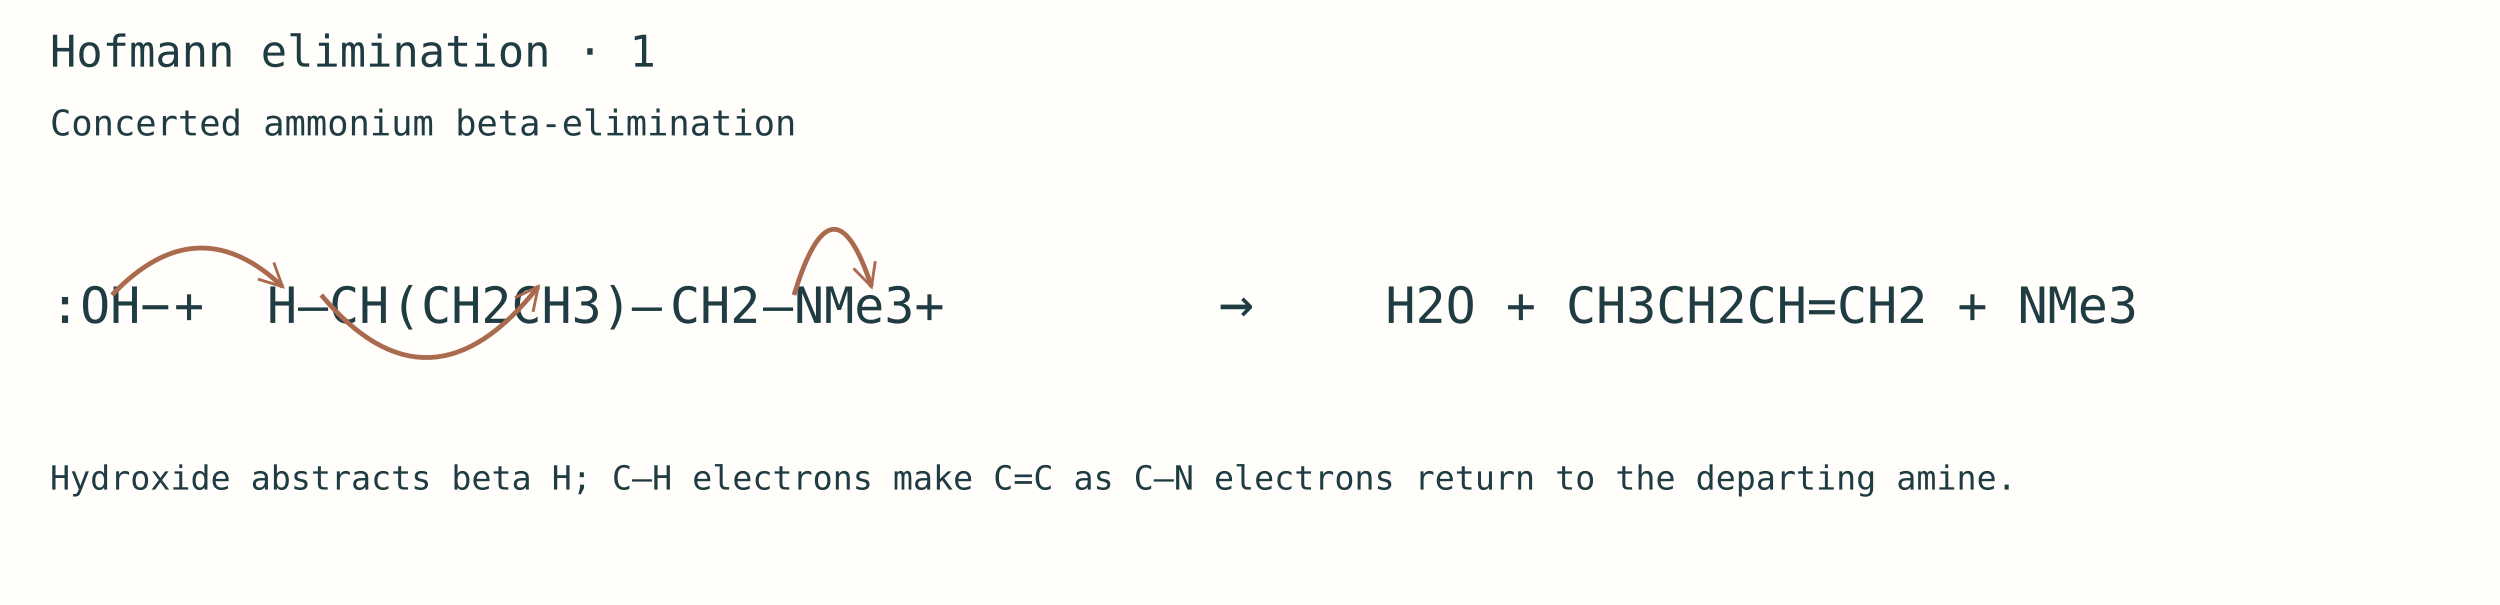
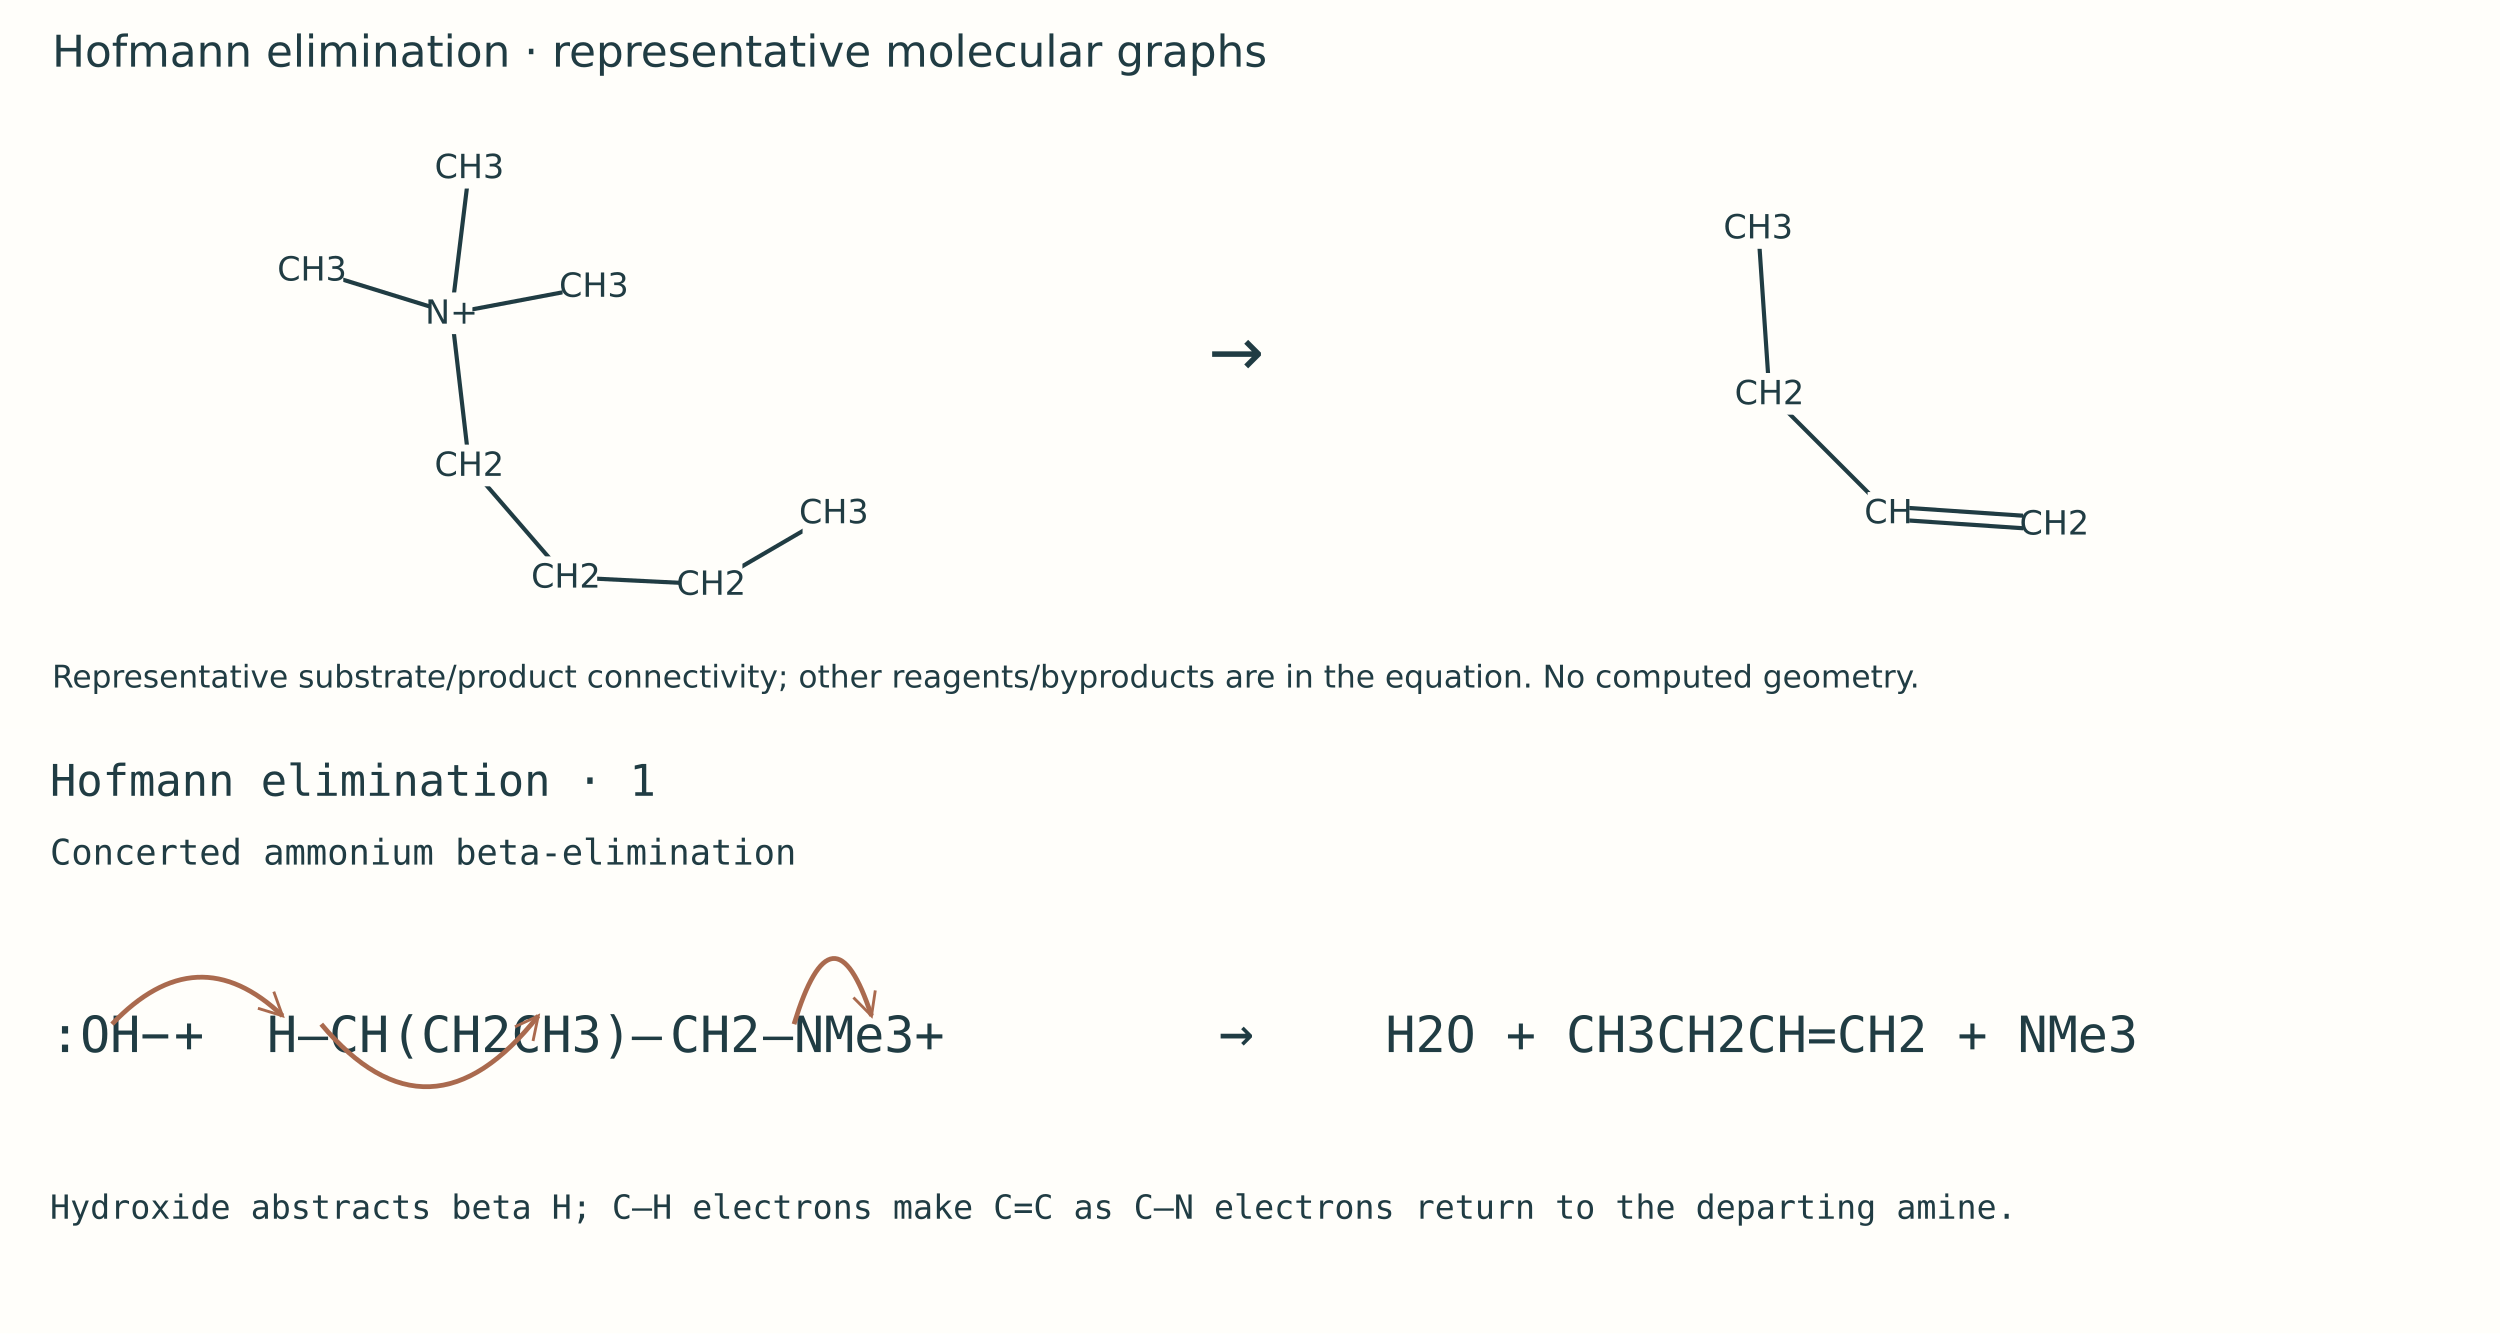
- <svg xmlns="http://www.w3.org/2000/svg" viewBox="0 0 1200 290">
-   <g transform="translate(0,0)">
+ <svg xmlns="http://www.w3.org/2000/svg" viewBox="0 0 1200 640">
+   <g font-family="DejaVu Sans,sans-serif">
+     <rect width="1200" height="350" fill="#fffefa" />
+     <text x="25" y="32" font-size="21" fill="#203c43">Hofmann elimination · representative molecular graphs</text>
+     <path d="M400.23,246.17 L341.36,280.50" stroke="#203c43" stroke-width="2" fill="none" />
+     <path d="M341.36,280.50 L271.64,277.06" stroke="#203c43" stroke-width="2" fill="none" />
+     <path d="M271.64,277.06 L225.25,223.42" stroke="#203c43" stroke-width="2" fill="none" />
+     <path d="M225.25,223.42 L216.75,150.37" stroke="#203c43" stroke-width="2" fill="none" />
+     <path d="M216.75,150.37 L149.77,129.66" stroke="#203c43" stroke-width="2" fill="none" />
+     <path d="M216.75,150.37 L225.30,80.50" stroke="#203c43" stroke-width="2" fill="none" />
+     <path d="M216.75,150.37 L285.06,137.46" stroke="#203c43" stroke-width="2" fill="none" />
+     <rect x="385.23" y="236.17" width="30" height="20" fill="#fffefa" />
+     <text x="400.23" y="251.17" font-size="16" text-anchor="middle" fill="#203c43">CH3</text>
+     <rect x="326.36" y="270.50" width="30" height="20" fill="#fffefa" />
+     <text x="341.36" y="285.50" font-size="16" text-anchor="middle" fill="#203c43">CH2</text>
+     <rect x="256.64" y="267.06" width="30" height="20" fill="#fffefa" />
+     <text x="271.64" y="282.06" font-size="16" text-anchor="middle" fill="#203c43">CH2</text>
+     <rect x="210.25" y="213.42" width="30" height="20" fill="#fffefa" />
+     <text x="225.25" y="228.42" font-size="16" text-anchor="middle" fill="#203c43">CH2</text>
+     <rect x="206.75" y="140.37" width="20" height="20" fill="#fffefa" />
+     <text x="216.75" y="155.37" font-size="16" text-anchor="middle" fill="#203c43">N+</text>
+     <rect x="134.77" y="119.66" width="30" height="20" fill="#fffefa" />
+     <text x="149.77" y="134.66" font-size="16" text-anchor="middle" fill="#203c43">CH3</text>
+     <rect x="210.30" y="70.50" width="30" height="20" fill="#fffefa" />
+     <text x="225.30" y="85.50" font-size="16" text-anchor="middle" fill="#203c43">CH3</text>
+     <rect x="270.06" y="127.46" width="30" height="20" fill="#fffefa" />
+     <text x="285.06" y="142.46" font-size="16" text-anchor="middle" fill="#203c43">CH3</text>
+     <path d="M985.87,254.57 L906.26,249.17" stroke="#203c43" stroke-width="2" fill="none" />
+     <path d="M986.28,248.58 L906.67,243.18" stroke="#203c43" stroke-width="2" fill="none" />
+     <path d="M906.46,246.18 L849.32,189.04" stroke="#203c43" stroke-width="2" fill="none" />
+     <path d="M849.32,189.04 L843.93,109.43" stroke="#203c43" stroke-width="2" fill="none" />
+     <rect x="971.07" y="241.57" width="30" height="20" fill="#fffefa" />
+     <text x="986.07" y="256.57" font-size="16" text-anchor="middle" fill="#203c43">CH2</text>
+     <rect x="896.46" y="236.18" width="20" height="20" fill="#fffefa" />
+     <text x="906.46" y="251.18" font-size="16" text-anchor="middle" fill="#203c43">CH</text>
+     <rect x="834.32" y="179.04" width="30" height="20" fill="#fffefa" />
+     <text x="849.32" y="194.04" font-size="16" text-anchor="middle" fill="#203c43">CH2</text>
+     <rect x="828.93" y="99.43" width="30" height="20" fill="#fffefa" />
+     <text x="843.93" y="114.43" font-size="16" text-anchor="middle" fill="#203c43">CH3</text>
+     <text x="580" y="180" font-size="32" fill="#203c43">→</text>
+     <text x="25" y="330" font-size="15" fill="#203c43">Representative substrate/product connectivity; other reagents/byproducts are in the equation. No computed geometry.</text>
+   </g>
+   <g transform="translate(0,350)">
    <rect width="1200" height="290" fill="#fffefa" />
    <defs>
      <marker id="hofmann-elimination-1-pair" viewBox="0 0 10 10" refX="9" refY="5" markerWidth="6" markerHeight="6" orient="auto">
        <path d="M1 1L9 5L1 9" fill="none" stroke="#aa6a4e" />
      </marker>
      <marker id="hofmann-elimination-1-fish" viewBox="0 0 10 10" refX="9" refY="5" markerWidth="6" markerHeight="6" orient="auto">
        <path d="M1 1L9 5" fill="none" stroke="#aa6a4e" />
      </marker>
    </defs>
    <g fill="#203c43" font-family="DejaVu Sans Mono,monospace">
      <text x="24" y="32" font-size="21">Hofmann elimination · 1</text>
      <text x="24" y="65" font-size="17">Concerted ammonium beta-elimination</text>
      <text x="585" y="155" font-size="28">→</text>
      <text x="24.00" y="155" font-size="24.00">:OH−</text>
      <text x="83.52" y="155" font-size="24.00"> + </text>
      <text x="128.16" y="155" font-size="24.00">H</text>
      <text x="143.04" y="155" font-size="24.00">–</text>
      <text x="157.92" y="155" font-size="24.00">CH</text>
      <text x="187.68" y="155" font-size="24.00">(CH2CH3)–</text>
      <text x="321.60" y="155" font-size="24.00">CH2</text>
      <text x="366.24" y="155" font-size="24.00">–</text>
      <text x="381.12" y="155" font-size="24.00">NMe3+</text>
      <text x="665.00" y="155" font-size="24.00">H2O + CH3CH2CH=CH2 + NMe3</text>
      <path data-electrons="2" d="M53.76,141.60 Q94.68,98.60 135.60,137.60" fill="none" stroke="#aa6a4e" stroke-width="2.3" marker-end="url(#hofmann-elimination-1-pair)" />
      <path data-electrons="2" d="M154.20,141.60 Q206.28,203.60 258.36,137.60" fill="none" stroke="#aa6a4e" stroke-width="2.3" marker-end="url(#hofmann-elimination-1-pair)" />
      <path data-electrons="2" d="M381.12,141.60 Q399.72,80.60 418.32,137.60" fill="none" stroke="#aa6a4e" stroke-width="2.3" marker-end="url(#hofmann-elimination-1-pair)" />
      <text x="24" y="235" font-size="16">Hydroxide abstracts beta H; C–H electrons make C=C as C–N electrons return to the departing amine.</text>
    </g>
  </g>
</svg>
